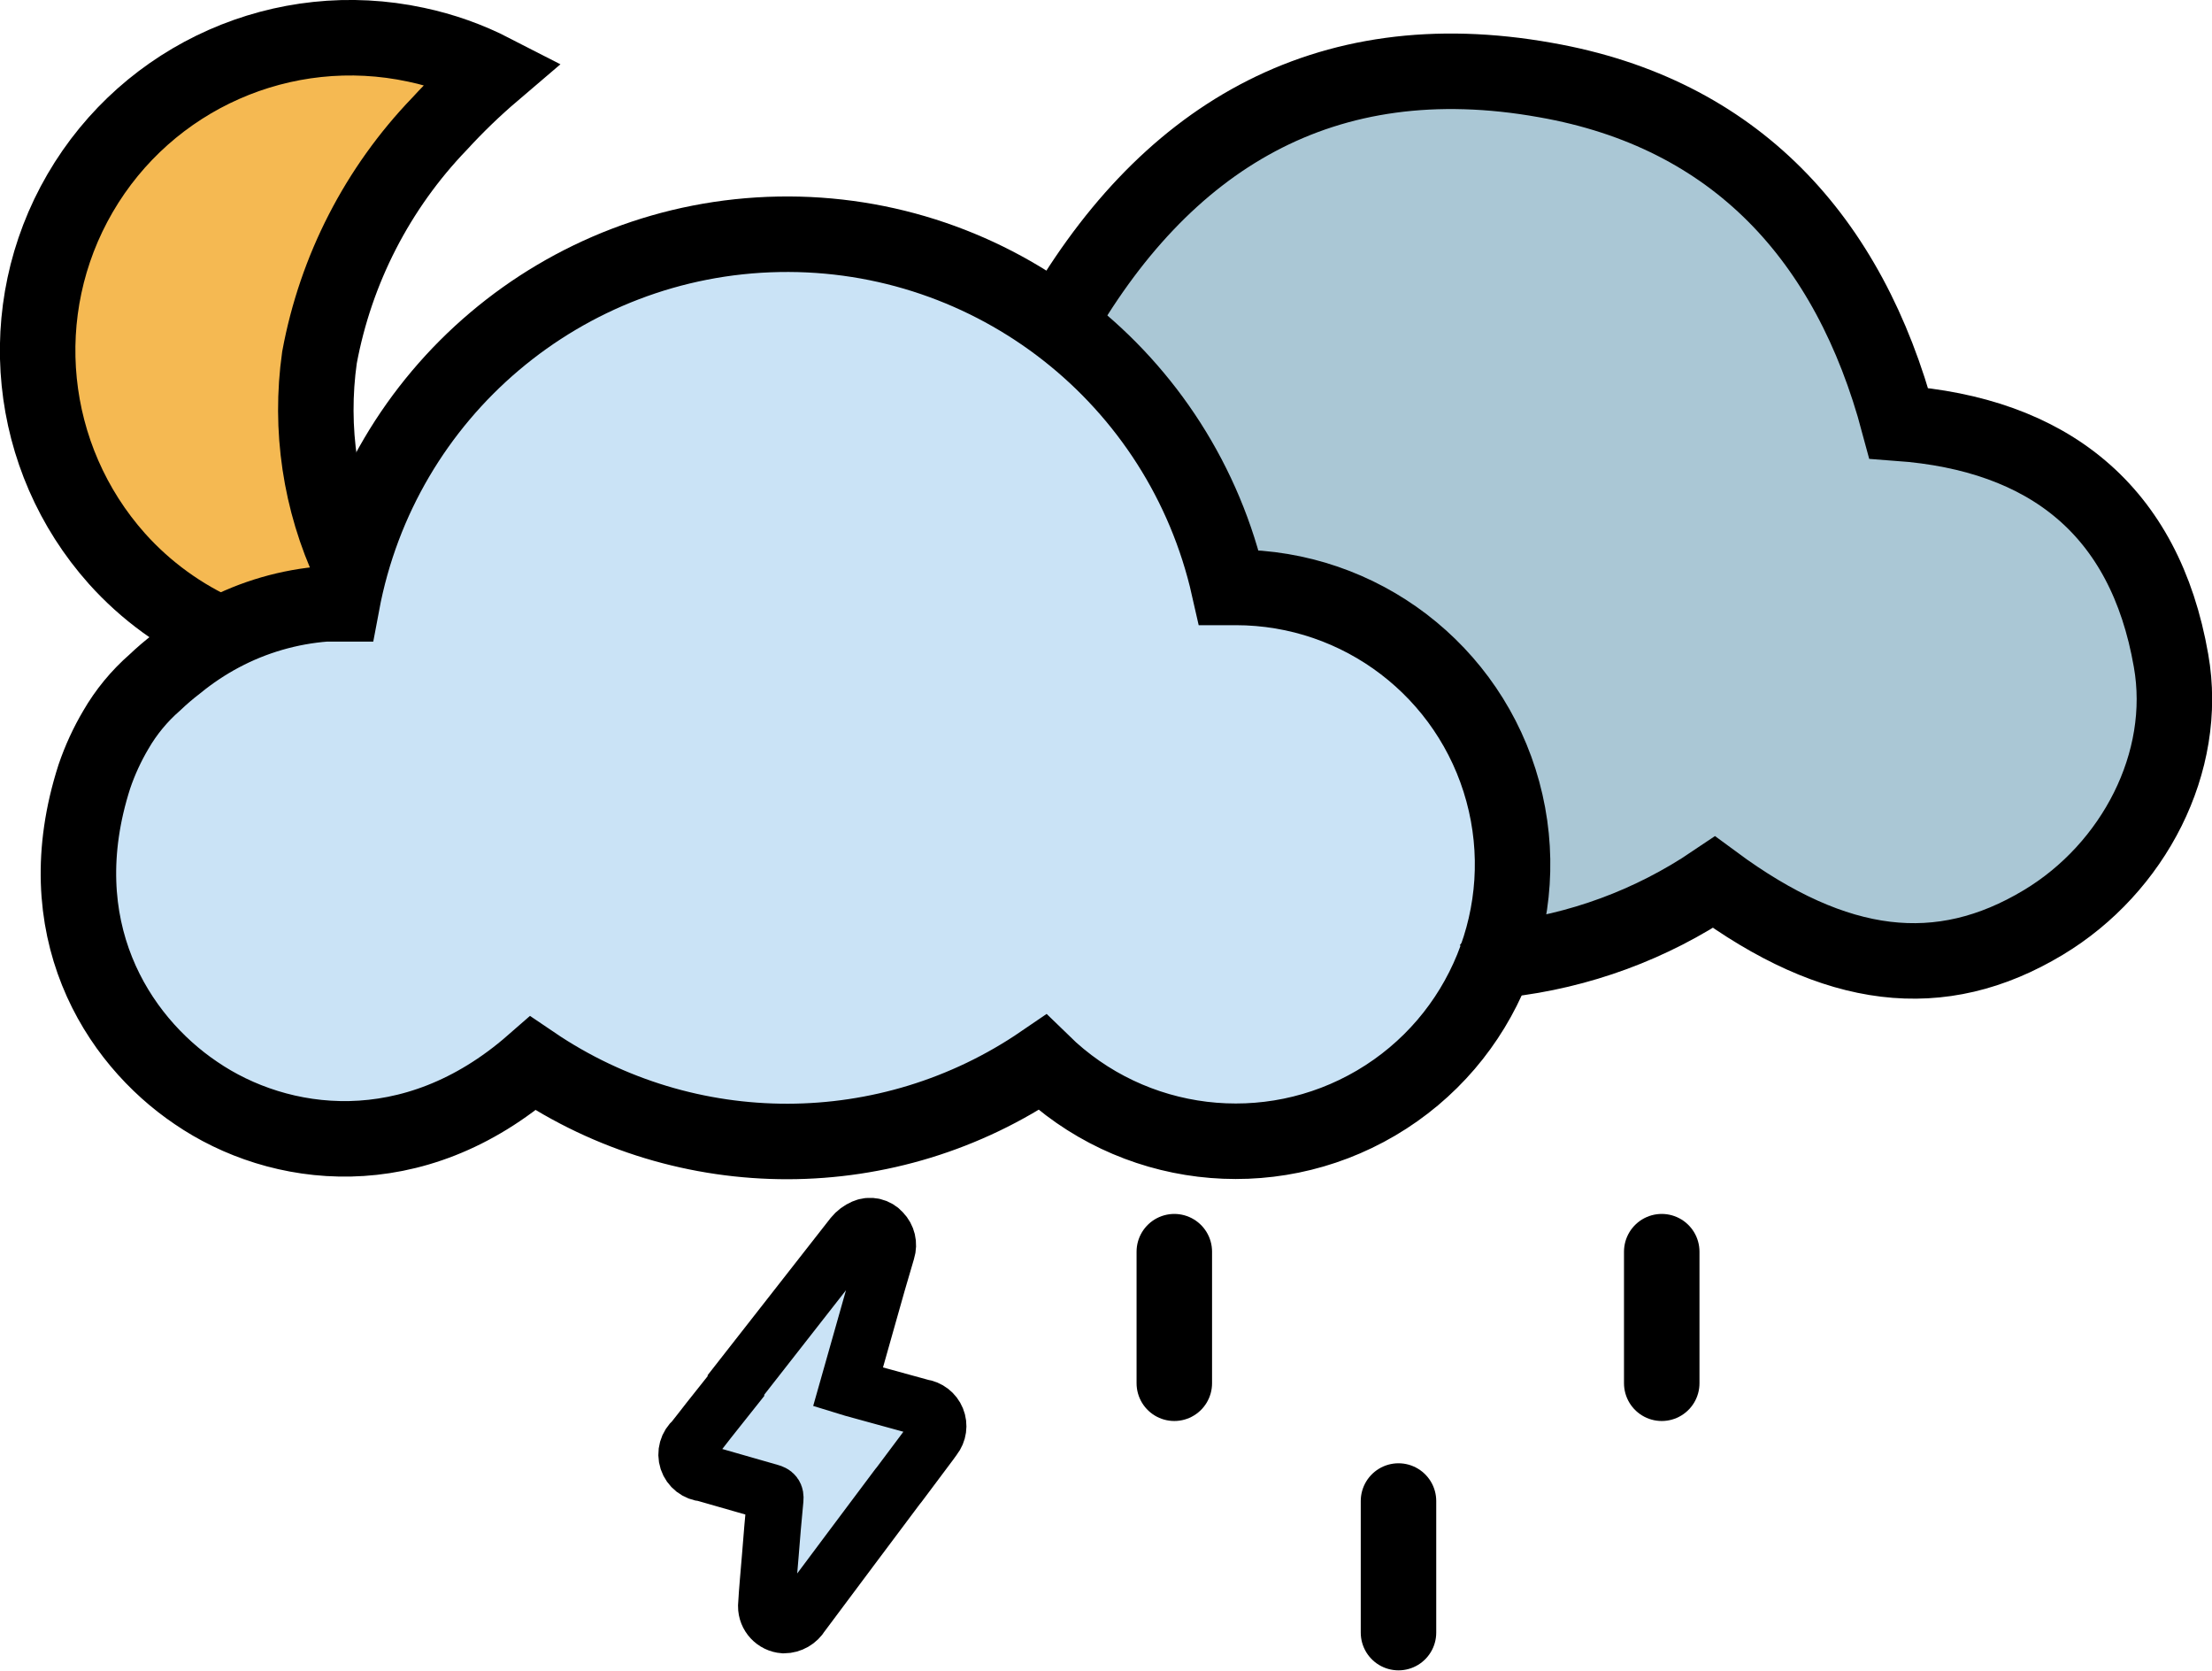
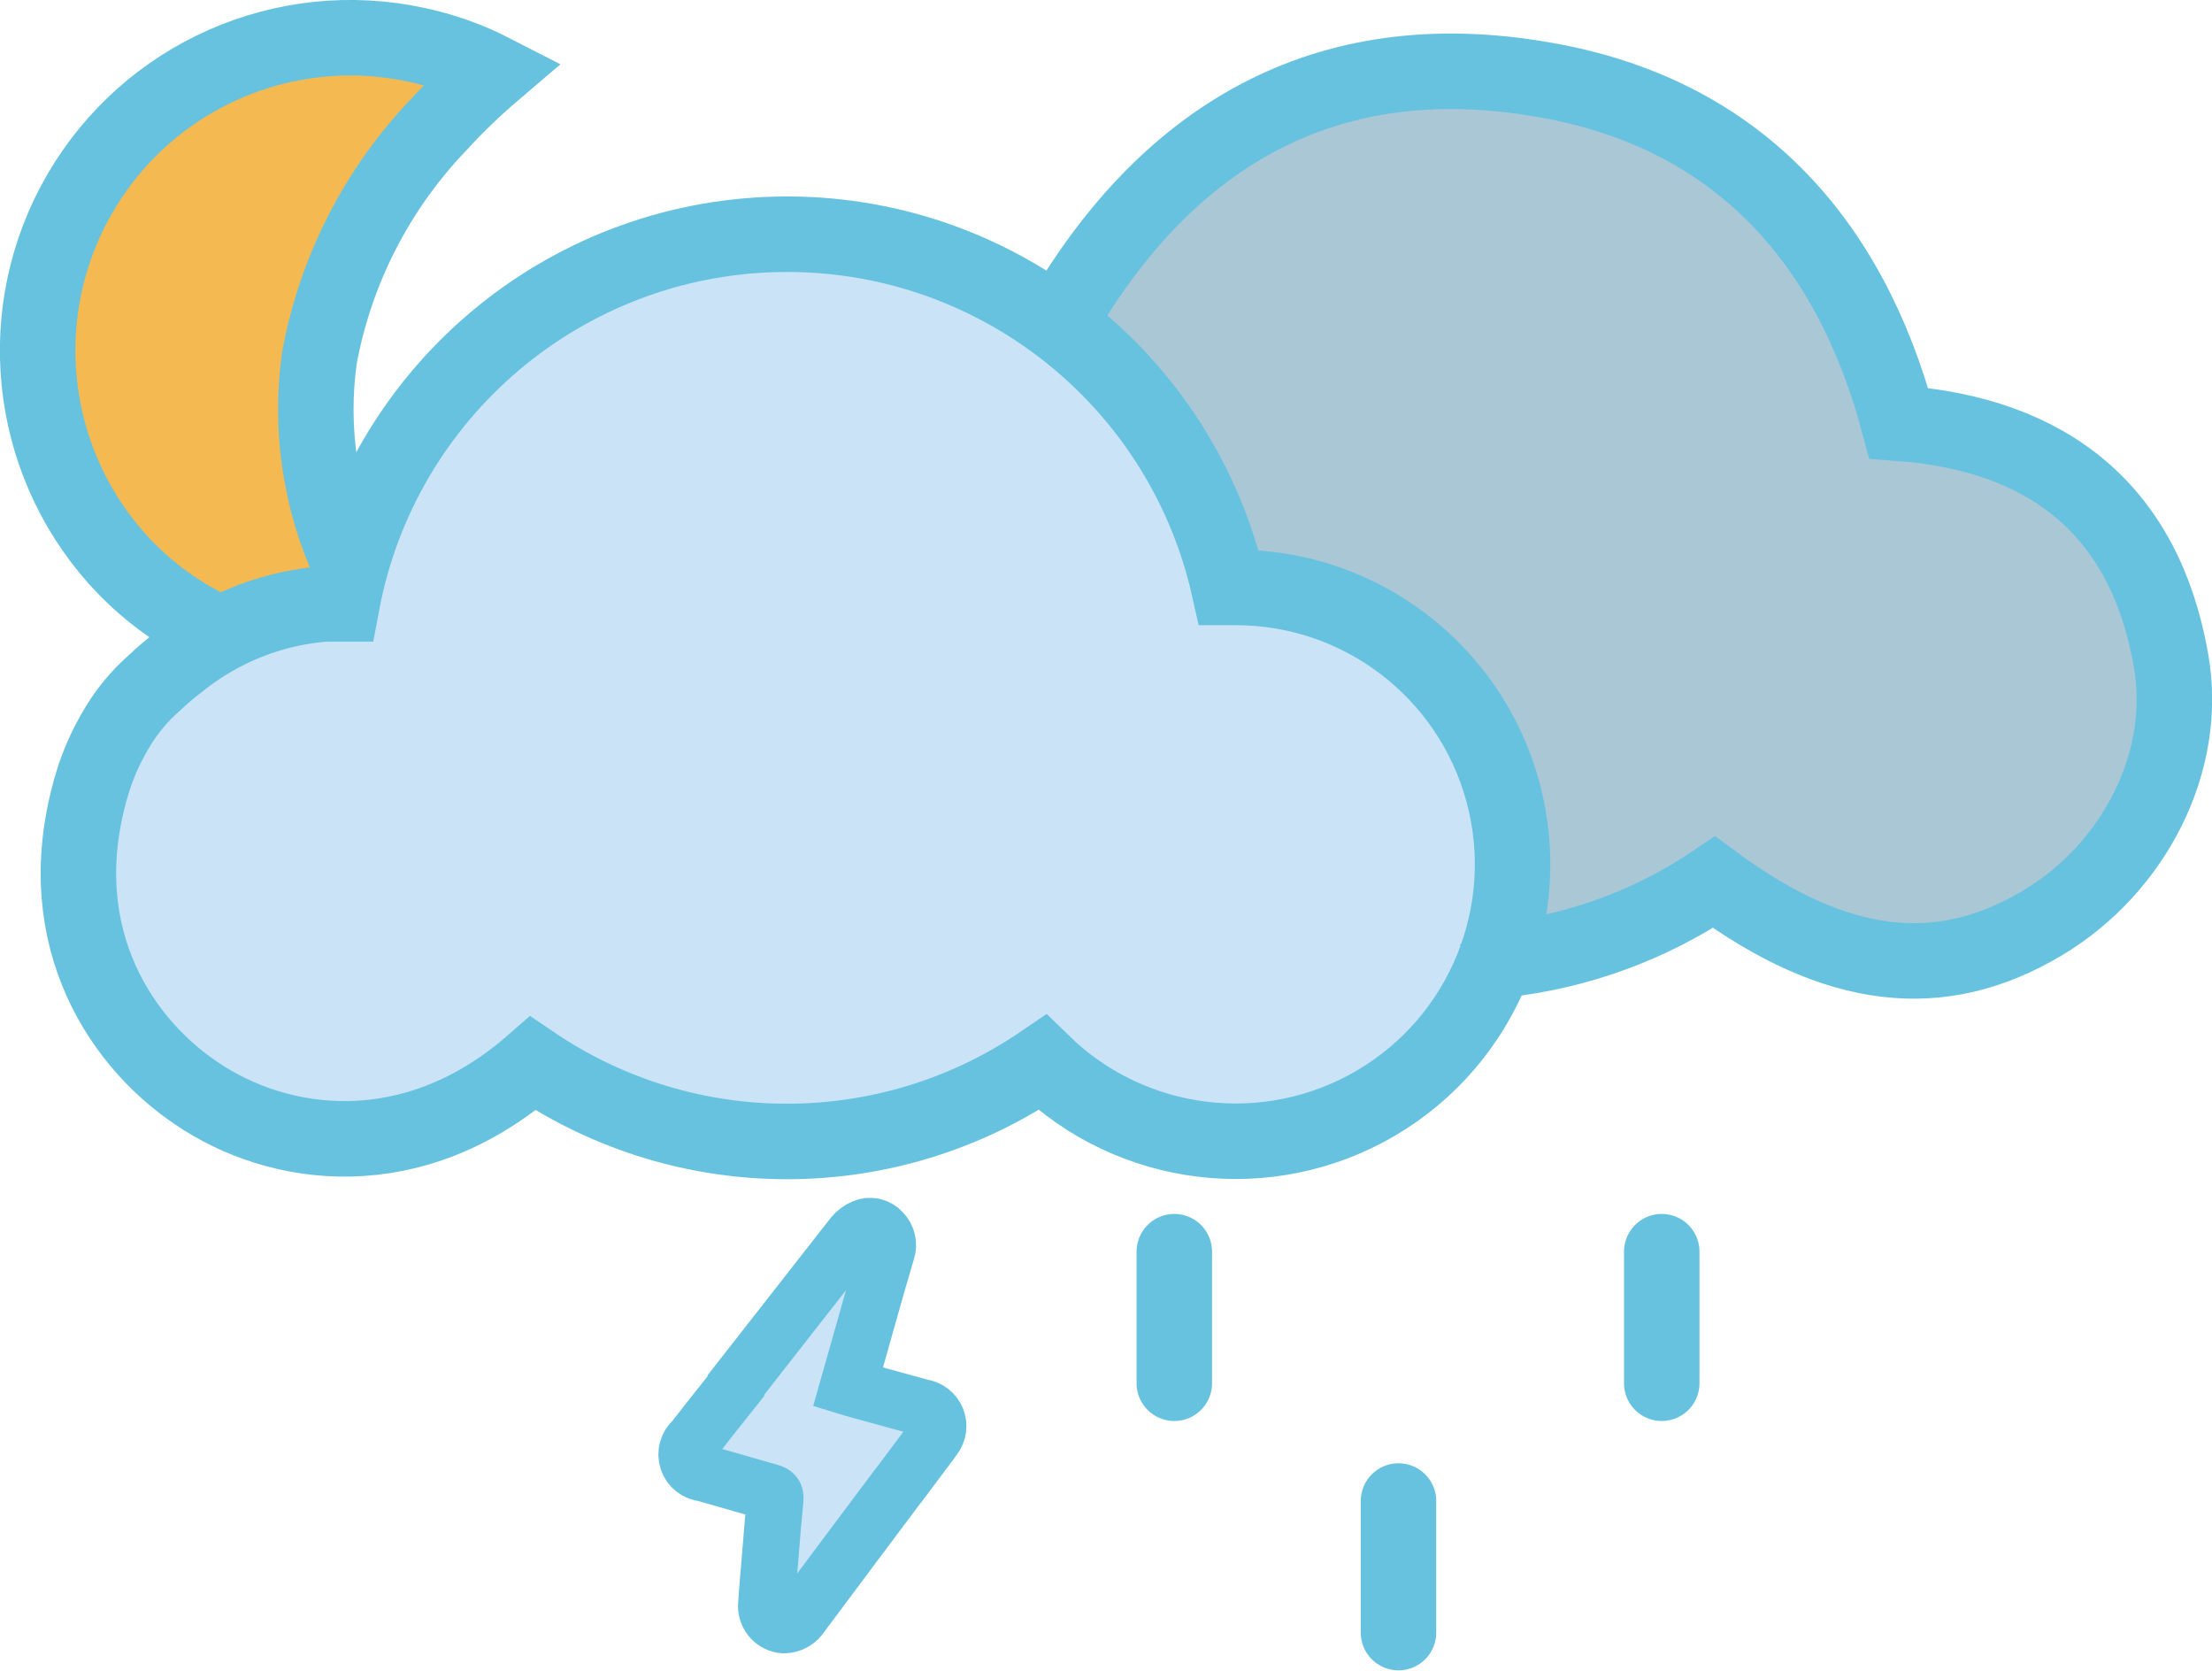
<svg xmlns="http://www.w3.org/2000/svg" viewBox="0 0 117.22 88.49">
  <defs>
-     <style>.cls-1{fill:#cae3f6;}.cls-2{fill:#f5b952;}.cls-3{fill:#aac7d5;}.cls-4,.cls-5,.cls-6{fill:none;stroke:#000;stroke-miterlimit:10;}.cls-4,.cls-5{stroke-width:4px;}.cls-5{stroke-linecap:round;}.cls-6{stroke-width:3px;}</style>
+     <style>.cls-1{fill:#cae3f6;}.cls-2{fill:#f5b952;}.cls-3{fill:#aac7d5;}.cls-4,.cls-5,.cls-6{fill:none;stroke:#67c2e0;stroke-miterlimit:10;}.cls-4,.cls-5{stroke-width:4px;}.cls-5{stroke-linecap:round;}.cls-6{stroke-width:3px;}</style>
  </defs>
  <g id="Layer_2" data-name="Layer 2">
    <g id="Layer_1-2" data-name="Layer 1">
      <path class="cls-1" d="M48.84,74.56l-3.64-1-.26-.08c.36-1.26.71-2.51,1.06-3.75s.65-2.31,1-3.47a1,1,0,0,0-.24-1,.86.86,0,0,0-1-.23,1.51,1.51,0,0,0-.57.43Q42.1,69.41,39,73.37l0,.06-1.43,1.8h0c-.26.33-.54.7-.83,1.06a1,1,0,0,0,.58,1.76l3.49,1c.22.06.29.14.27.37-.1,1-.18,2-.26,3s-.16,1.78-.21,2.67a1,1,0,0,0,.93,1,1.11,1.11,0,0,0,.94-.54c1.69-2.27,3.39-4.53,5.08-6.79l.09-.11,1.64-2.19.21-.29A1,1,0,0,0,48.84,74.56Z" />
      <path class="cls-2" d="M18.58,29.48a19.64,19.64,0,0,1-1.65-11.06A24.21,24.21,0,0,1,23.29,6.07a34,34,0,0,1,2.84-2.75,16.26,16.26,0,0,0-4.08-1.44A16.57,16.57,0,0,0,6.2,29.11a16.33,16.33,0,0,0,5.51,4" />
      <path class="cls-3" d="M78.5,51.75a1.23,1.23,0,0,1,.77-.46,24.94,24.94,0,0,0,11.14-4.11c6.44,4.75,12,5.41,17.45,2.13,4.78-2.85,7.7-8.49,6.76-13.84-1.38-8-6.52-12-14.43-12.58C97.55,13.05,91.52,6.48,81.48,4.68c-11.75-2.1-20.3,3.05-26,13.23" />
      <path class="cls-1" d="M65.05,31.56l-.35,0a24,24,0,0,0-47,.87c-.29,0-.58,0-.87,0a14,14,0,0,0-5.53,1.59,14.44,14.44,0,0,0-2.36,1.57A14.21,14.21,0,0,0,7.76,36.7,10.26,10.26,0,0,0,5.7,39.19a13.49,13.49,0,0,0-1.13,2.4C2,49.54,5.73,55.5,10,58.35s11.5,4,17.85-1.57a24,24,0,0,0,27,0A14.67,14.67,0,1,0,65.05,31.56Z" />
      <path class="cls-4" d="M18.58,30a19.63,19.63,0,0,1-1.65-11.06A24.21,24.21,0,0,1,23.29,6.56a32.14,32.14,0,0,1,2.84-2.74,16.28,16.28,0,0,0-4.08-1.45A16.57,16.57,0,0,0,6.2,29.6a16.23,16.23,0,0,0,5.51,4" />
      <path class="cls-4" d="M78.93,51.31a1.29,1.29,0,0,1,.77-.47,24.84,24.84,0,0,0,11.13-4.1c6.44,4.75,12,5.41,17.45,2.13C113.06,46,116,40.38,115.05,35c-1.39-8-6.53-12-14.43-12.58C98,12.61,91.94,6,81.9,4.24c-11.74-2.1-20.29,3.05-26,13.23" />
      <path class="cls-4" d="M65.48,31.12l-.36,0a24,24,0,0,0-47,.87l-.87,0a14.06,14.06,0,0,0-5.52,1.6,14.44,14.44,0,0,0-2.36,1.57,14.06,14.06,0,0,0-1.17,1,9.89,9.89,0,0,0-2.06,2.5A13.24,13.24,0,0,0,5,41.14c-2.57,8,1.16,13.91,5.38,16.76,4.38,3,11.5,4,17.86-1.56a24,24,0,0,0,27-.05A14.67,14.67,0,1,0,65.48,31.12Z" />
      <line class="cls-5" x1="88.06" y1="66.31" x2="88.06" y2="73.28" />
      <line class="cls-5" x1="62.23" y1="66.31" x2="62.23" y2="73.28" />
      <line class="cls-5" x1="74.11" y1="79.52" x2="74.11" y2="86.49" />
      <path class="cls-6" d="M48.84,74.56l-3.64-1-.26-.08c.36-1.26.71-2.51,1.06-3.75s.65-2.31,1-3.47a1,1,0,0,0-.24-1,.86.86,0,0,0-1-.23,1.51,1.51,0,0,0-.57.43Q42.1,69.41,39,73.37l0,.06-1.43,1.8h0c-.26.33-.54.7-.83,1.06a1,1,0,0,0,.58,1.76l3.49,1c.22.06.29.14.27.37-.1,1-.18,2-.26,3s-.16,1.78-.21,2.67a1,1,0,0,0,.93,1,1.11,1.11,0,0,0,.94-.54c1.69-2.27,3.39-4.53,5.08-6.79l.09-.11,1.64-2.19.21-.29A1,1,0,0,0,48.84,74.56Z" />
    </g>
  </g>
</svg>
